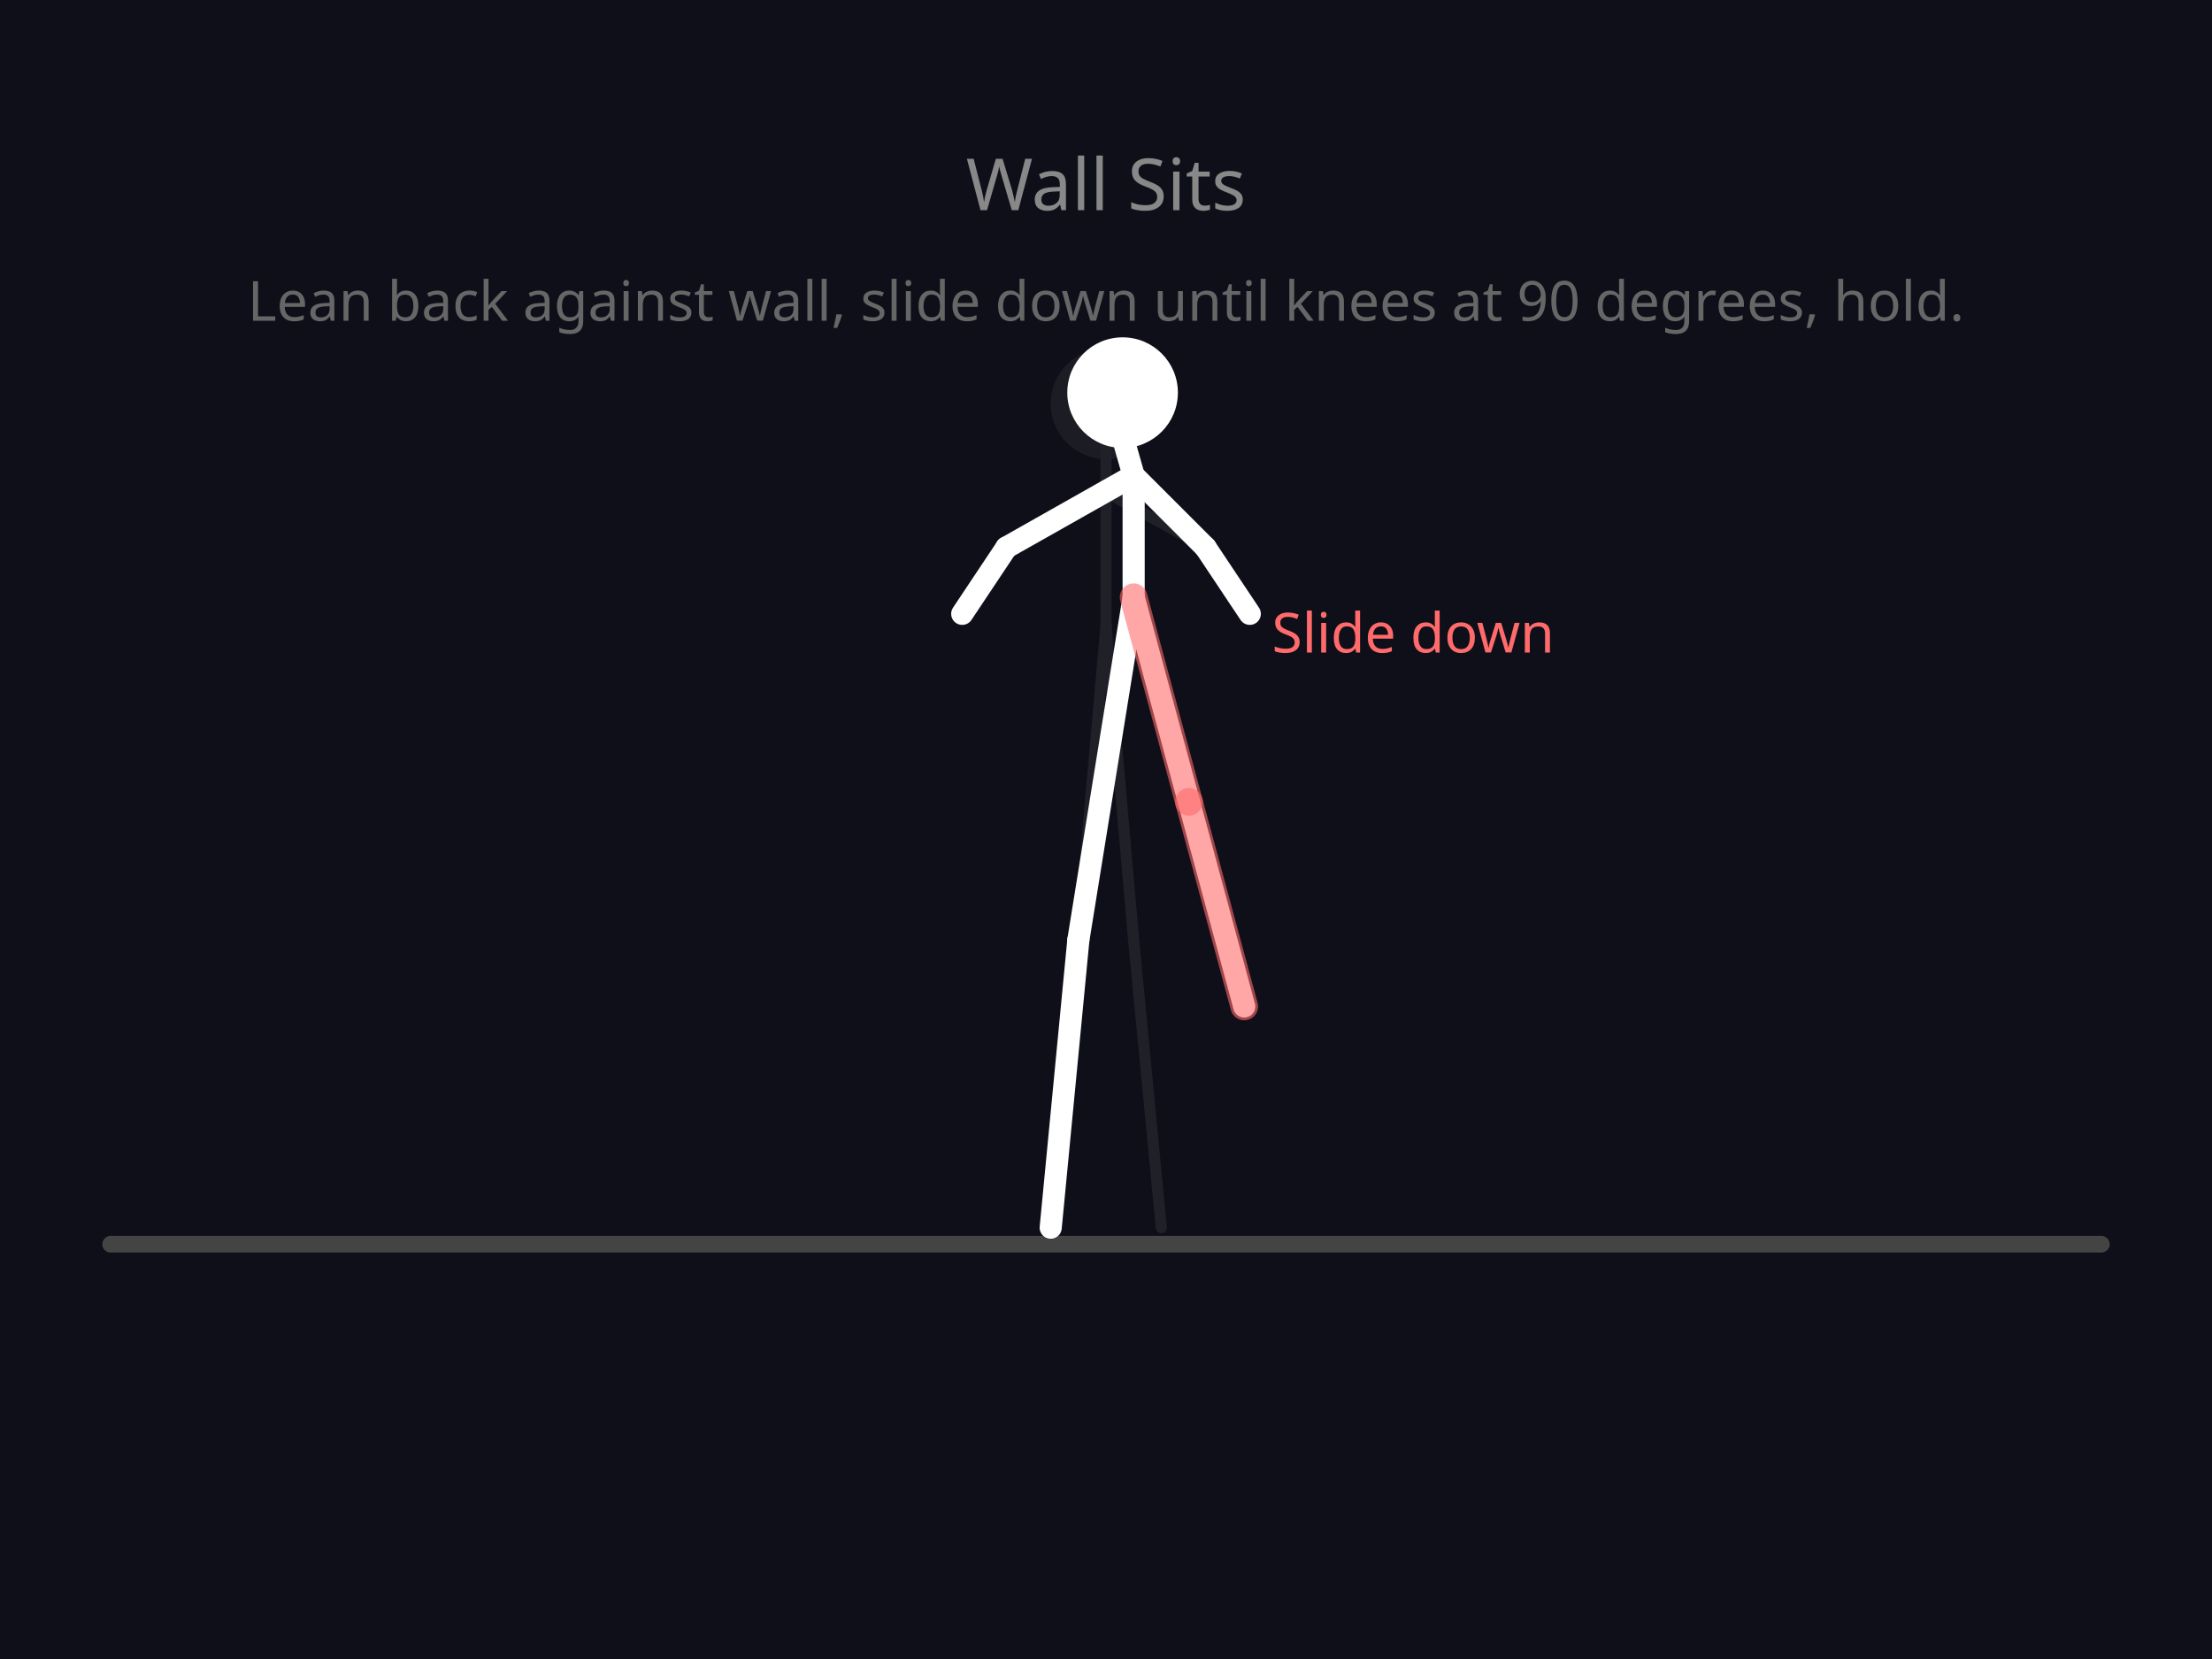
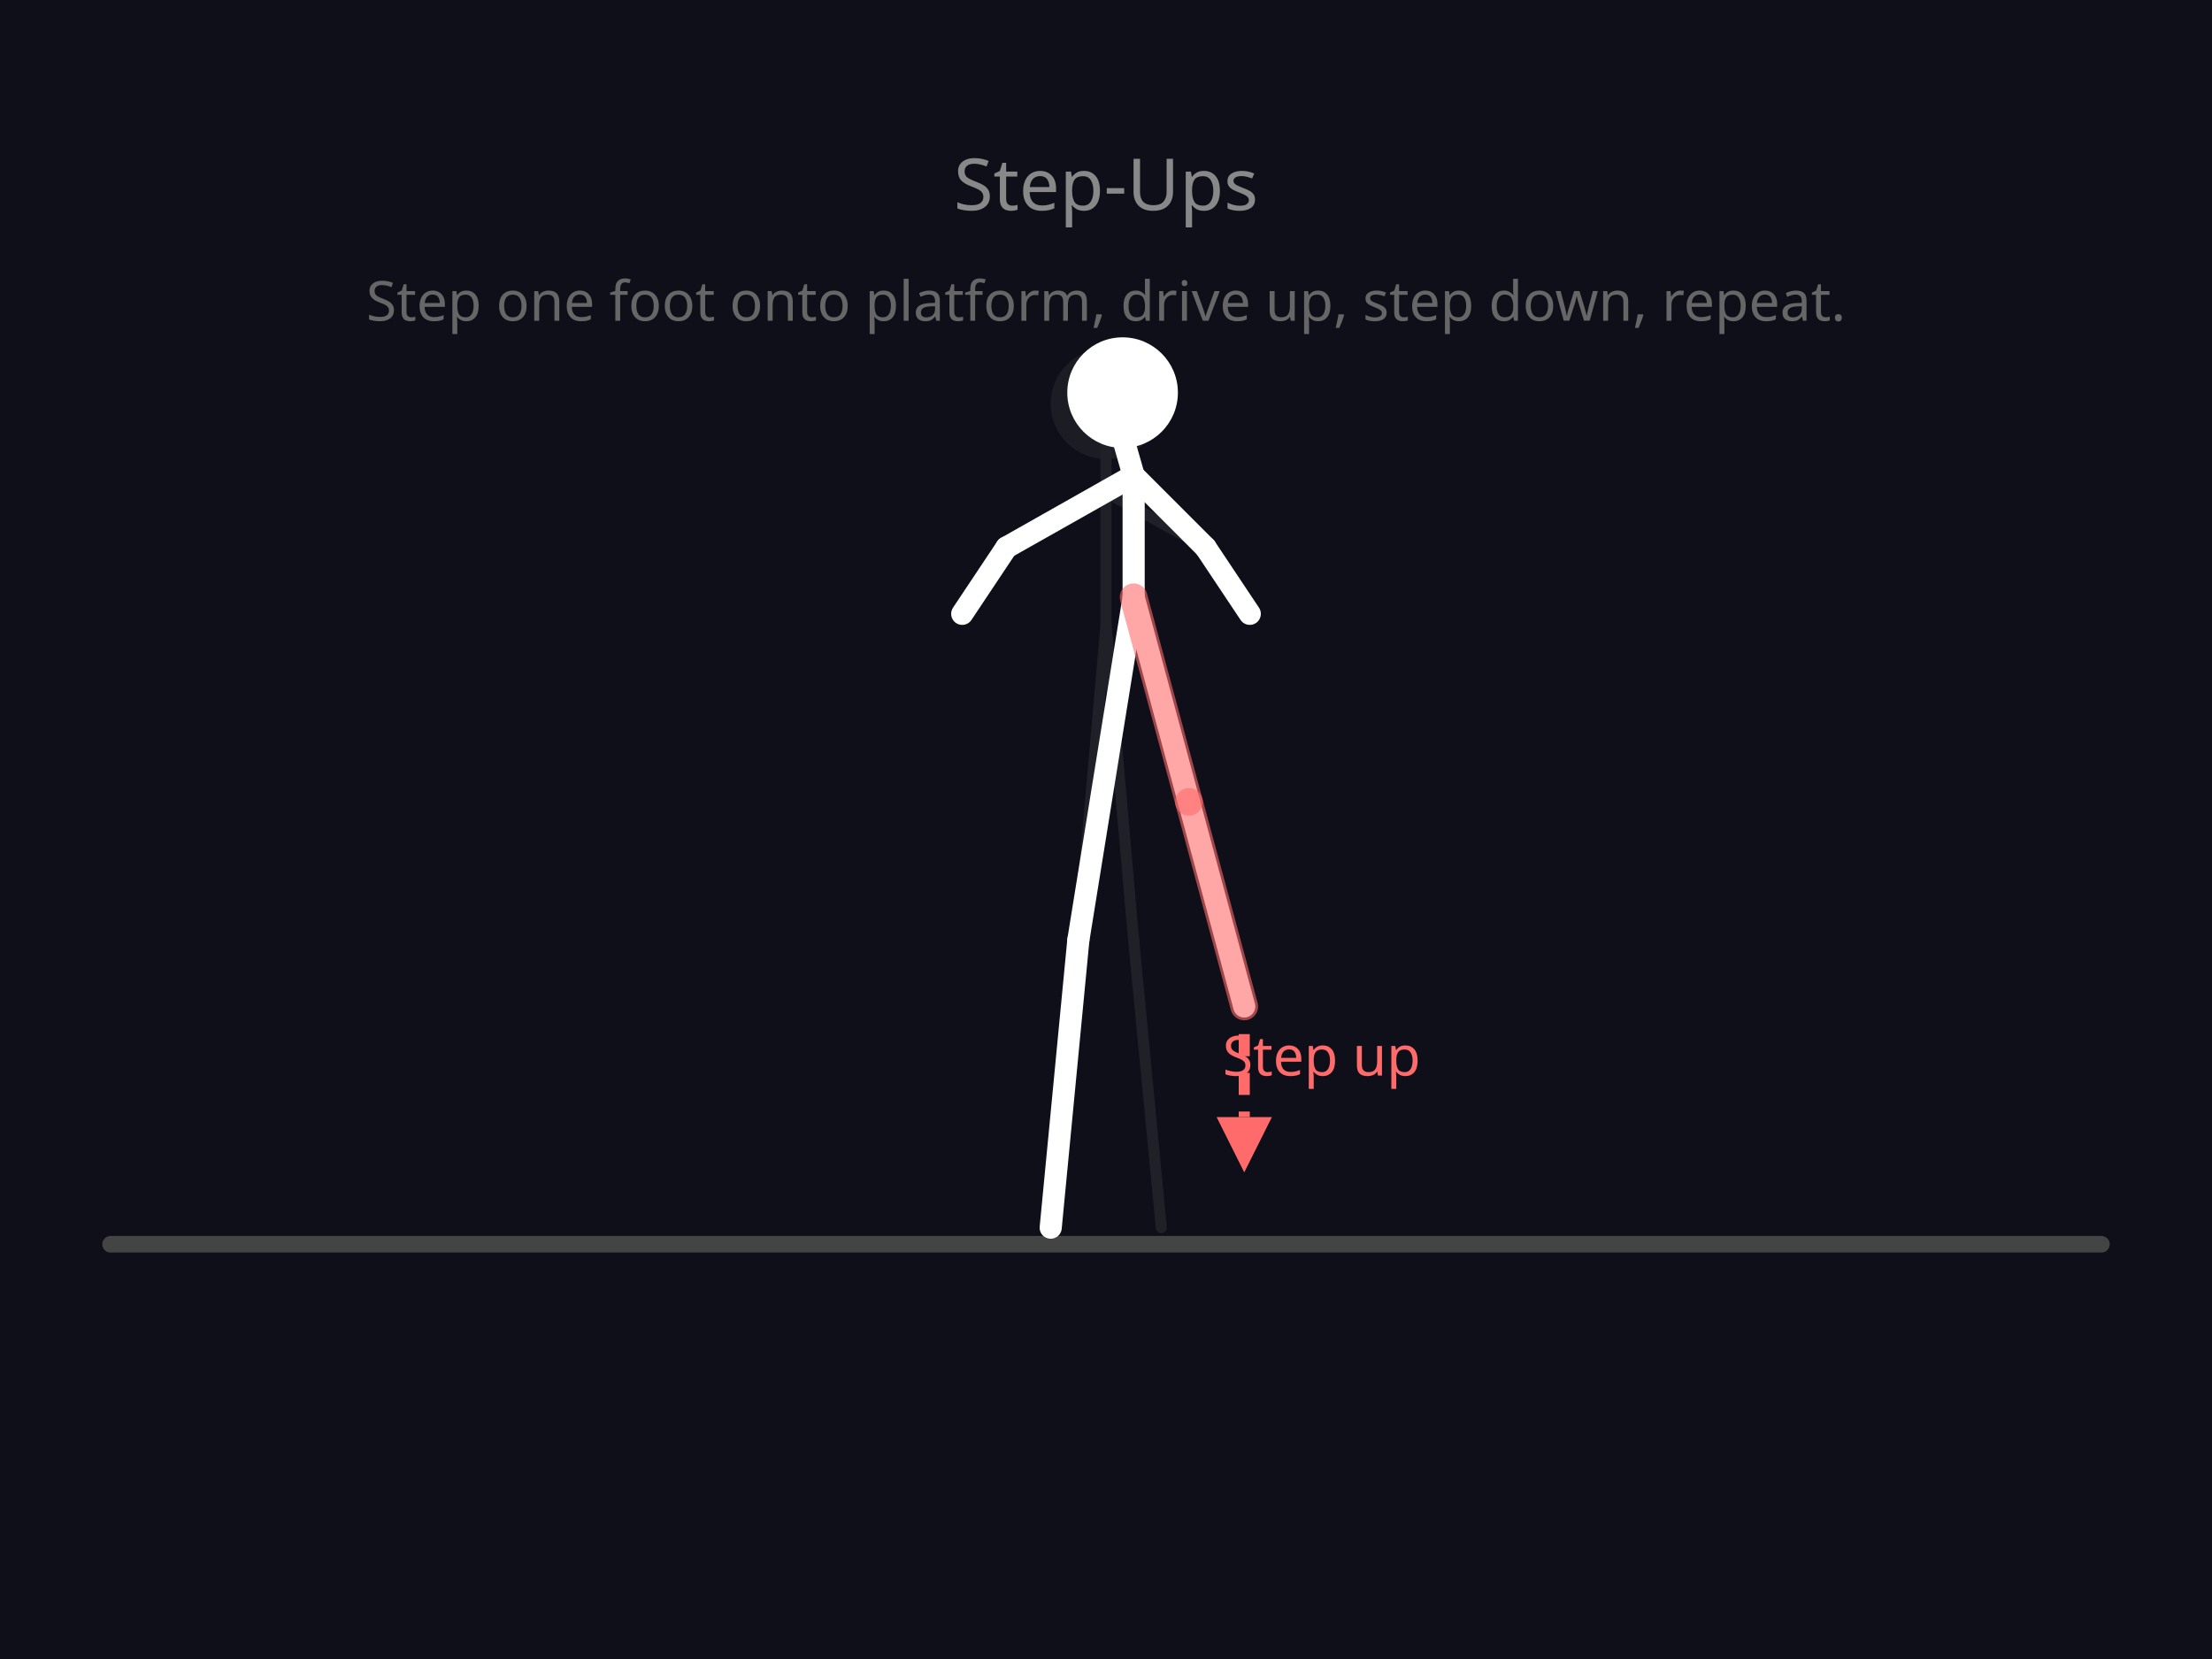
<svg xmlns="http://www.w3.org/2000/svg" viewBox="0 0 400 300">
  <rect width="400" height="300" fill="#0f0f1a" />
  <line x1="20" y1="225" x2="380" y2="225" stroke="#444" stroke-width="3" stroke-linecap="round" />
-   <text x="200" y="38" fill="#888" font-size="13" font-family="sans-serif" text-anchor="middle">Wall Sits</text>
-   <text x="200" y="58" fill="#666" font-size="10" font-family="sans-serif" text-anchor="middle">Lean back against wall, slide down until knees at 90 degrees, hold.</text>
+   <text x="200" y="38" fill="#888" font-size="13" font-family="sans-serif" text-anchor="middle">Step-Ups</text>
+   <text x="200" y="58" fill="#666" font-size="10" font-family="sans-serif" text-anchor="middle">Step one foot onto platform, drive up, step down, repeat.</text>
  <g stroke="#555" stroke-width="2" fill="none" stroke-linecap="round" stroke-linejoin="round" opacity="0.25">
    <circle cx="200" cy="73" r="10" fill="#444" stroke="none" />
    <line x1="200" y1="73" x2="200" y2="81" />
    <line x1="200" y1="81" x2="200" y2="89" />
    <line x1="200" y1="89" x2="200" y2="113" />
    <line x1="200" y1="89" x2="182" y2="99" />
    <line x1="182" y1="99" x2="174" y2="111" />
    <line x1="200" y1="89" x2="218" y2="99" />
    <line x1="218" y1="99" x2="226" y2="111" />
    <line x1="200" y1="113" x2="195" y2="170" />
    <line x1="195" y1="170" x2="190" y2="222" />
    <line x1="200" y1="113" x2="205" y2="170" />
    <line x1="205" y1="170" x2="210" y2="222" />
  </g>
  <g stroke="#FFF" stroke-width="4" fill="none" stroke-linecap="round" stroke-linejoin="round">
    <circle cx="203" cy="71" r="10" fill="#FFF" stroke="none" />
    <line x1="203" y1="71" x2="203" y2="79" />
    <line x1="203" y1="79" x2="205" y2="86" />
    <line x1="205" y1="86" x2="205" y2="108" />
    <line x1="205" y1="86" x2="182" y2="99" />
    <line x1="182" y1="99" x2="174" y2="111" />
    <line x1="205" y1="86" x2="218" y2="99" />
    <line x1="218" y1="99" x2="226" y2="111" />
    <line x1="205" y1="108" x2="195" y2="170" />
    <line x1="195" y1="170" x2="190" y2="222" />
    <line x1="205" y1="108" x2="215" y2="145" />
    <line x1="215" y1="145" x2="225" y2="182" />
    <line x1="205" y1="108" x2="215" y2="145" stroke="#FF6B6B" stroke-width="5" opacity="0.6" />
    <line x1="215" y1="145" x2="225" y2="182" stroke="#FF6B6B" stroke-width="5" opacity="0.6" />
  </g>
-   <text x="230" y="118" fill="#FF6B6B" font-size="10" font-family="sans-serif">Slide down</text>
+   <line x1="225" y1="187" x2="225" y2="202" stroke="#FF6B6B" stroke-width="2" stroke-dasharray="4,3" />
+   <polygon points="220,202 225,212 230,202" fill="#FF6B6B" />
+   <text x="239" y="194.5" fill="#FF6B6B" font-size="10" text-anchor="middle" font-family="sans-serif">Step up</text>
</svg>
